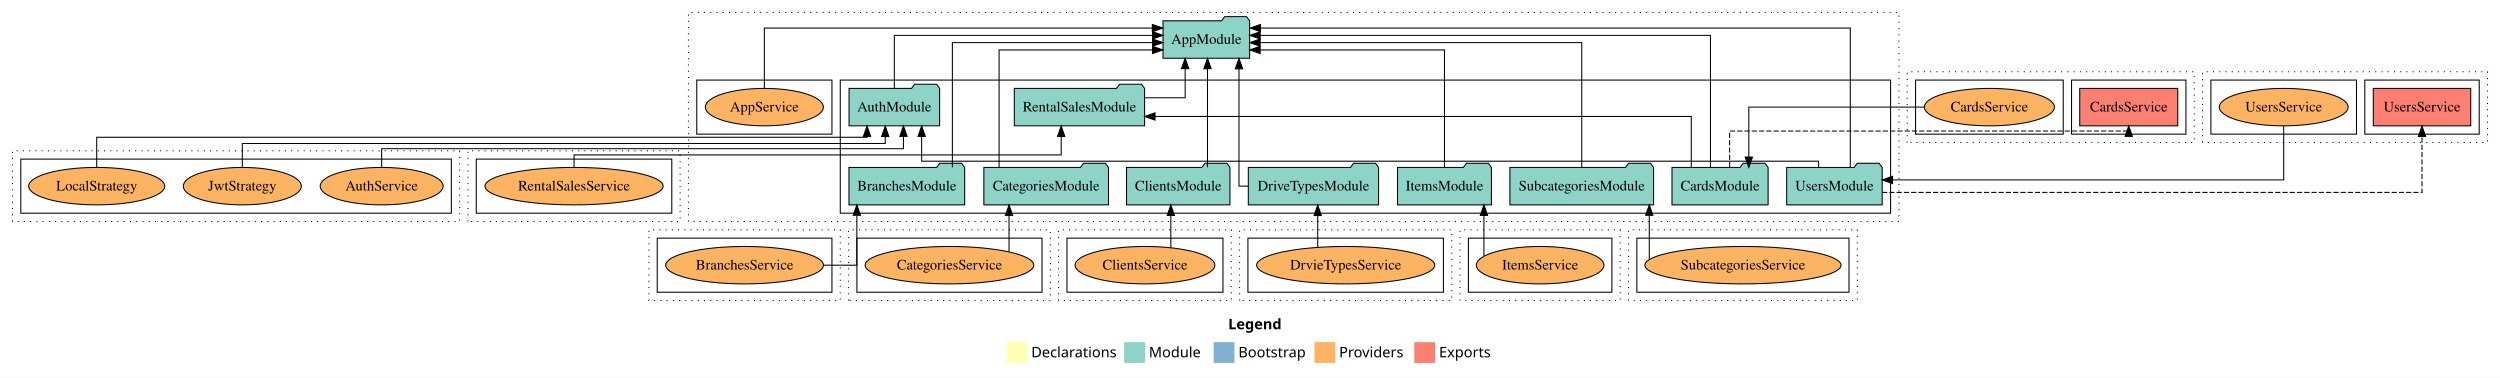
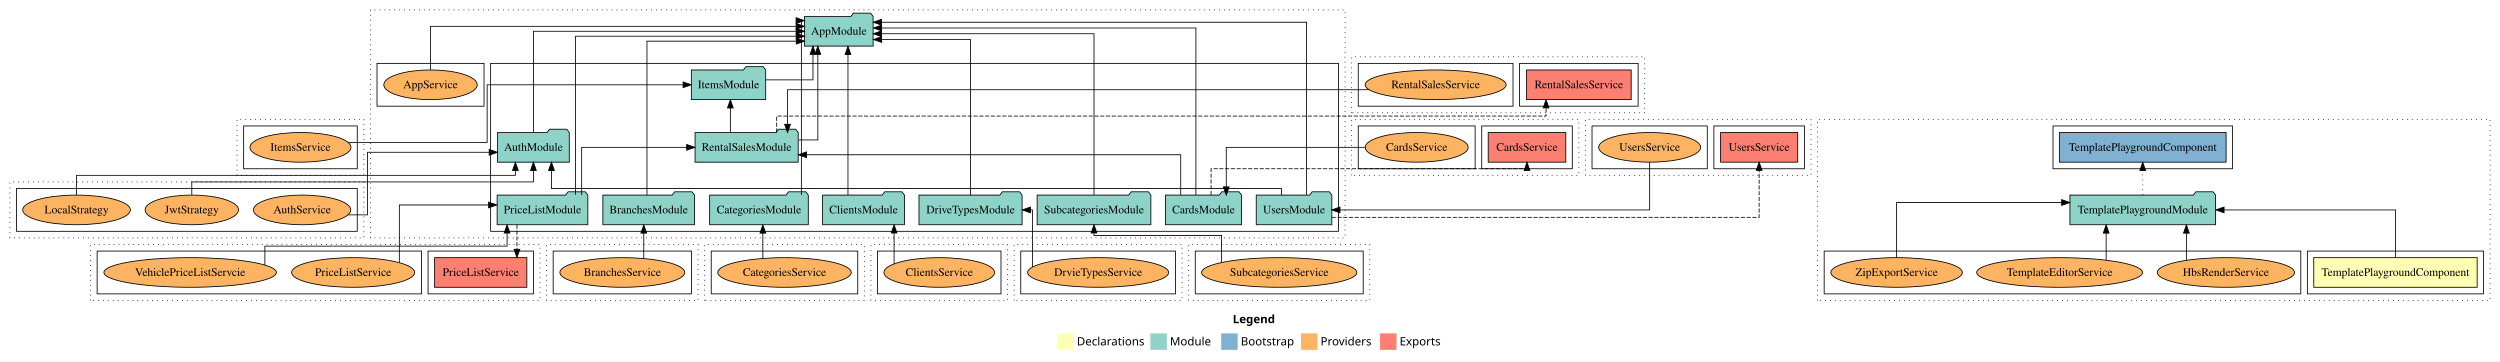
- <svg xmlns="http://www.w3.org/2000/svg" width="2404pt" height="363pt" viewBox="0.00 0.00 2404.00 363.00">
-   <g id="graph0" class="graph" transform="scale(1 1) rotate(0) translate(4 359)">
-     <polygon fill="white" stroke="transparent" points="-4,4 -4,-359 2400,-359 2400,4 -4,4" />
-     <text text-anchor="start" x="1177.01" y="-42.4" font-family="Times-12" font-weight="bold" font-size="14.00">Legend</text>
-     <polygon fill="#ffffb3" stroke="transparent" points="964,-10 964,-30 984,-30 984,-10 964,-10" />
-     <text text-anchor="start" x="987.63" y="-15.4" font-family="Times-12" font-size="14.00">  Declarations</text>
-     <polygon fill="#8dd3c7" stroke="transparent" points="1077,-10 1077,-30 1097,-30 1097,-10 1077,-10" />
-     <text text-anchor="start" x="1100.73" y="-15.4" font-family="Times-12" font-size="14.00">  Module</text>
-     <polygon fill="#80b1d3" stroke="transparent" points="1163,-10 1163,-30 1183,-30 1183,-10 1163,-10" />
-     <text text-anchor="start" x="1186.78" y="-15.4" font-family="Times-12" font-size="14.00">  Bootstrap</text>
-     <polygon fill="#fdb462" stroke="transparent" points="1260,-10 1260,-30 1280,-30 1280,-10 1260,-10" />
-     <text text-anchor="start" x="1283.67" y="-15.4" font-family="Times-12" font-size="14.00">  Providers</text>
-     <polygon fill="#fb8072" stroke="transparent" points="1356,-10 1356,-30 1376,-30 1376,-10 1356,-10" />
-     <text text-anchor="start" x="1379.73" y="-15.4" font-family="Times-12" font-size="14.00">  Exports</text>
+ <svg xmlns="http://www.w3.org/2000/svg" width="3037pt" height="439pt" viewBox="0.00 0.00 3037.00 439.00">
+   <g id="graph0" class="graph" transform="scale(1 1) rotate(0) translate(4 435)">
+     <polygon fill="white" stroke="transparent" points="-4,4 -4,-435 3033,-435 3033,4 -4,4" />
+     <text text-anchor="start" x="1493.51" y="-42.4" font-family="Times-12" font-weight="bold" font-size="14.00">Legend</text>
+     <polygon fill="#ffffb3" stroke="transparent" points="1280.5,-10 1280.5,-30 1300.5,-30 1300.5,-10 1280.5,-10" />
+     <text text-anchor="start" x="1304.13" y="-15.4" font-family="Times-12" font-size="14.00">  Declarations</text>
+     <polygon fill="#8dd3c7" stroke="transparent" points="1393.5,-10 1393.5,-30 1413.5,-30 1413.5,-10 1393.5,-10" />
+     <text text-anchor="start" x="1417.23" y="-15.4" font-family="Times-12" font-size="14.00">  Module</text>
+     <polygon fill="#80b1d3" stroke="transparent" points="1479.5,-10 1479.5,-30 1499.5,-30 1499.5,-10 1479.5,-10" />
+     <text text-anchor="start" x="1503.28" y="-15.4" font-family="Times-12" font-size="14.00">  Bootstrap</text>
+     <polygon fill="#fdb462" stroke="transparent" points="1576.5,-10 1576.5,-30 1596.5,-30 1596.5,-10 1576.5,-10" />
+     <text text-anchor="start" x="1600.17" y="-15.4" font-family="Times-12" font-size="14.00">  Providers</text>
+     <polygon fill="#fb8072" stroke="transparent" points="1672.5,-10 1672.5,-30 1692.5,-30 1692.5,-10 1672.5,-10" />
+     <text text-anchor="start" x="1696.23" y="-15.4" font-family="Times-12" font-size="14.00">  Exports</text>
    <g id="clust1" class="cluster">
-       <polygon fill="none" stroke="black" stroke-dasharray="1,5" points="658,-146 658,-347 1822,-347 1822,-146 658,-146" />
+       <polygon fill="none" stroke="black" stroke-dasharray="1,5" points="446,-146 446,-423 1630,-423 1630,-146 446,-146" />
    </g>
    <g id="clust3" class="cluster">
-       <polygon fill="none" stroke="black" points="804,-154 804,-282 1814,-282 1814,-154 804,-154" />
+       <polygon fill="none" stroke="black" points="592,-154 592,-358 1622,-358 1622,-154 592,-154" />
    </g>
    <g id="clust6" class="cluster">
-       <polygon fill="none" stroke="black" points="666,-230 666,-282 796,-282 796,-230 666,-230" />
+       <polygon fill="none" stroke="black" points="454,-306 454,-358 584,-358 584,-306 454,-306" />
    </g>
    <g id="clust7" class="cluster">
      <polygon fill="none" stroke="black" stroke-dasharray="1,5" points="8,-146 8,-214 438,-214 438,-146 8,-146" />
    </g>
    <g id="clust12" class="cluster">
      <polygon fill="none" stroke="black" points="16,-154 16,-206 430,-206 430,-154 16,-154" />
    </g>
    <g id="clust13" class="cluster">
-       <polygon fill="none" stroke="black" stroke-dasharray="1,5" points="620,-70 620,-138 804,-138 804,-70 620,-70" />
+       <polygon fill="none" stroke="black" stroke-dasharray="1,5" points="660,-70 660,-138 844,-138 844,-70 660,-70" />
    </g>
    <g id="clust18" class="cluster">
-       <polygon fill="none" stroke="black" points="628,-78 628,-130 796,-130 796,-78 628,-78" />
+       <polygon fill="none" stroke="black" points="668,-78 668,-130 836,-130 836,-78 668,-78" />
    </g>
    <g id="clust19" class="cluster">
-       <polygon fill="none" stroke="black" stroke-dasharray="1,5" points="1830,-222 1830,-290 2106,-290 2106,-222 1830,-222" />
+       <polygon fill="none" stroke="black" stroke-dasharray="1,5" points="1638,-222 1638,-290 1914,-290 1914,-222 1638,-222" />
    </g>
    <g id="clust22" class="cluster">
-       <polygon fill="none" stroke="black" points="1988,-230 1988,-282 2098,-282 2098,-230 1988,-230" />
+       <polygon fill="none" stroke="black" points="1796,-230 1796,-282 1906,-282 1906,-230 1796,-230" />
    </g>
    <g id="clust24" class="cluster">
-       <polygon fill="none" stroke="black" points="1838,-230 1838,-282 1980,-282 1980,-230 1838,-230" />
+       <polygon fill="none" stroke="black" points="1646,-230 1646,-282 1788,-282 1788,-230 1646,-230" />
    </g>
    <g id="clust25" class="cluster">
-       <polygon fill="none" stroke="black" stroke-dasharray="1,5" points="812,-70 812,-138 1006,-138 1006,-70 812,-70" />
+       <polygon fill="none" stroke="black" stroke-dasharray="1,5" points="852,-70 852,-138 1046,-138 1046,-70 852,-70" />
    </g>
    <g id="clust30" class="cluster">
-       <polygon fill="none" stroke="black" points="820,-78 820,-130 998,-130 998,-78 820,-78" />
+       <polygon fill="none" stroke="black" points="860,-78 860,-130 1038,-130 1038,-78 860,-78" />
    </g>
    <g id="clust31" class="cluster">
-       <polygon fill="none" stroke="black" stroke-dasharray="1,5" points="1014,-70 1014,-138 1180,-138 1180,-70 1014,-70" />
+       <polygon fill="none" stroke="black" stroke-dasharray="1,5" points="1054,-70 1054,-138 1220,-138 1220,-70 1054,-70" />
    </g>
    <g id="clust36" class="cluster">
-       <polygon fill="none" stroke="black" points="1022,-78 1022,-130 1172,-130 1172,-78 1022,-78" />
+       <polygon fill="none" stroke="black" points="1062,-78 1062,-130 1212,-130 1212,-78 1062,-78" />
    </g>
    <g id="clust37" class="cluster">
-       <polygon fill="none" stroke="black" stroke-dasharray="1,5" points="1188,-70 1188,-138 1392,-138 1392,-70 1188,-70" />
+       <polygon fill="none" stroke="black" stroke-dasharray="1,5" points="1228,-70 1228,-138 1432,-138 1432,-70 1228,-70" />
    </g>
    <g id="clust42" class="cluster">
-       <polygon fill="none" stroke="black" points="1196,-78 1196,-130 1384,-130 1384,-78 1196,-78" />
+       <polygon fill="none" stroke="black" points="1236,-78 1236,-130 1424,-130 1424,-78 1236,-78" />
    </g>
    <g id="clust43" class="cluster">
-       <polygon fill="none" stroke="black" stroke-dasharray="1,5" points="1400,-70 1400,-138 1554,-138 1554,-70 1400,-70" />
+       <polygon fill="none" stroke="black" stroke-dasharray="1,5" points="284,-222 284,-290 438,-290 438,-222 284,-222" />
    </g>
    <g id="clust48" class="cluster">
-       <polygon fill="none" stroke="black" points="1408,-78 1408,-130 1546,-130 1546,-78 1408,-78" />
+       <polygon fill="none" stroke="black" points="292,-230 292,-282 430,-282 430,-230 292,-230" />
    </g>
    <g id="clust49" class="cluster">
-       <polygon fill="none" stroke="black" stroke-dasharray="1,5" points="446,-146 446,-214 650,-214 650,-146 446,-146" />
+       <polygon fill="none" stroke="black" stroke-dasharray="1,5" points="106,-70 106,-138 652,-138 652,-70 106,-70" />
+     </g>
+     <g id="clust52" class="cluster">
+       <polygon fill="none" stroke="black" points="516,-78 516,-130 644,-130 644,-78 516,-78" />
    </g>
    <g id="clust54" class="cluster">
-       <polygon fill="none" stroke="black" points="454,-154 454,-206 642,-206 642,-154 454,-154" />
+       <polygon fill="none" stroke="black" points="114,-78 114,-130 508,-130 508,-78 114,-78" />
    </g>
    <g id="clust55" class="cluster">
-       <polygon fill="none" stroke="black" stroke-dasharray="1,5" points="1562,-70 1562,-138 1782,-138 1782,-70 1562,-70" />
+       <polygon fill="none" stroke="black" stroke-dasharray="1,5" points="1638,-298 1638,-366 1994,-366 1994,-298 1638,-298" />
+     </g>
+     <g id="clust58" class="cluster">
+       <polygon fill="none" stroke="black" points="1842,-306 1842,-358 1986,-358 1986,-306 1842,-306" />
    </g>
    <g id="clust60" class="cluster">
-       <polygon fill="none" stroke="black" points="1570,-78 1570,-130 1774,-130 1774,-78 1570,-78" />
+       <polygon fill="none" stroke="black" points="1646,-306 1646,-358 1834,-358 1834,-306 1646,-306" />
    </g>
    <g id="clust61" class="cluster">
-       <polygon fill="none" stroke="black" stroke-dasharray="1,5" points="2114,-222 2114,-290 2388,-290 2388,-222 2114,-222" />
-     </g>
-     <g id="clust64" class="cluster">
-       <polygon fill="none" stroke="black" points="2270,-230 2270,-282 2380,-282 2380,-230 2270,-230" />
+       <polygon fill="none" stroke="black" stroke-dasharray="1,5" points="1440,-70 1440,-138 1660,-138 1660,-70 1440,-70" />
    </g>
    <g id="clust66" class="cluster">
-       <polygon fill="none" stroke="black" points="2122,-230 2122,-282 2262,-282 2262,-230 2122,-230" />
+       <polygon fill="none" stroke="black" points="1448,-78 1448,-130 1652,-130 1652,-78 1448,-78" />
+     </g>
+     <g id="clust67" class="cluster">
+       <polygon fill="none" stroke="black" stroke-dasharray="1,5" points="2204,-70 2204,-290 3021,-290 3021,-70 2204,-70" />
+     </g>
+     <g id="clust68" class="cluster">
+       <polygon fill="none" stroke="black" points="2799,-78 2799,-130 3013,-130 3013,-78 2799,-78" />
+     </g>
+     <g id="clust72" class="cluster">
+       <polygon fill="none" stroke="black" points="2490,-230 2490,-282 2708,-282 2708,-230 2490,-230" />
+     </g>
+     <g id="clust73" class="cluster">
+       <polygon fill="none" stroke="black" points="2212,-78 2212,-130 2791,-130 2791,-78 2212,-78" />
+     </g>
+     <g id="clust74" class="cluster">
+       <polygon fill="none" stroke="black" stroke-dasharray="1,5" points="1922,-222 1922,-290 2196,-290 2196,-222 1922,-222" />
+     </g>
+     <g id="clust77" class="cluster">
+       <polygon fill="none" stroke="black" points="2078,-230 2078,-282 2188,-282 2188,-230 2078,-230" />
+     </g>
+     <g id="clust79" class="cluster">
+       <polygon fill="none" stroke="black" points="1930,-230 1930,-282 2070,-282 2070,-230 1930,-230" />
    </g>
    <g id="node1" class="node">
-       <polygon fill="#8dd3c7" stroke="black" points="899.55,-274 896.55,-278 875.55,-278 872.55,-274 812.45,-274 812.45,-238 899.55,-238 899.55,-274" />
-       <text text-anchor="middle" x="856" y="-251.8" font-family="Times,serif" font-size="14.00">AuthModule</text>
+       <polygon fill="#8dd3c7" stroke="black" points="687.55,-274 684.55,-278 663.55,-278 660.55,-274 600.45,-274 600.45,-238 687.55,-238 687.55,-274" />
+       <text text-anchor="middle" x="644" y="-251.8" font-family="Times,serif" font-size="14.00">AuthModule</text>
+     </g>
+     <g id="node12" class="node">
+       <polygon fill="#8dd3c7" stroke="black" points="1056.66,-415 1053.66,-419 1032.66,-419 1029.66,-415 973.34,-415 973.34,-379 1056.66,-379 1056.66,-415" />
+       <text text-anchor="middle" x="1015" y="-392.8" font-family="Times,serif" font-size="14.00">AppModule</text>
+     </g>
+     <g id="edge1" class="edge">
+       <path fill="none" stroke="black" d="M644,-274.14C644,-312.23 644,-397 644,-397 644,-397 963.16,-397 963.16,-397" />
+       <polygon fill="black" stroke="black" points="963.16,-400.5 973.16,-397 963.16,-393.5 963.16,-400.5" />
+     </g>
+     <g id="node2" class="node">
+       <polygon fill="#8dd3c7" stroke="black" points="839.64,-198 836.64,-202 815.64,-202 812.64,-198 728.36,-198 728.36,-162 839.64,-162 839.64,-198" />
+       <text text-anchor="middle" x="784" y="-175.8" font-family="Times,serif" font-size="14.00">BranchesModule</text>
+     </g>
+     <g id="edge2" class="edge">
+       <path fill="none" stroke="black" d="M781.93,-198.19C781.93,-248.36 781.93,-385 781.93,-385 781.93,-385 963.33,-385 963.33,-385" />
+       <polygon fill="black" stroke="black" points="963.33,-388.5 973.33,-385 963.33,-381.5 963.33,-388.5" />
+     </g>
+     <g id="node3" class="node">
+       <polygon fill="#8dd3c7" stroke="black" points="1504.21,-198 1501.21,-202 1480.21,-202 1477.21,-198 1411.79,-198 1411.79,-162 1504.21,-162 1504.21,-198" />
+       <text text-anchor="middle" x="1458" y="-175.8" font-family="Times,serif" font-size="14.00">CardsModule</text>
+     </g>
+     <g id="node9" class="node">
+       <polygon fill="#8dd3c7" stroke="black" points="965.64,-274 962.64,-278 941.64,-278 938.64,-274 840.36,-274 840.36,-238 965.64,-238 965.64,-274" />
+       <text text-anchor="middle" x="903" y="-251.8" font-family="Times,serif" font-size="14.00">RentalSalesModule</text>
+     </g>
+     <g id="edge28" class="edge">
+       <path fill="none" stroke="black" d="M1430.34,-198.31C1430.34,-218.15 1430.34,-247 1430.34,-247 1430.34,-247 975.82,-247 975.82,-247" />
+       <polygon fill="black" stroke="black" points="975.82,-243.5 965.82,-247 975.82,-250.5 975.82,-243.5" />
+     </g>
+     <g id="edge3" class="edge">
+       <path fill="none" stroke="black" d="M1448.78,-198.09C1448.78,-250.87 1448.78,-401 1448.78,-401 1448.78,-401 1066.99,-401 1066.99,-401" />
+       <polygon fill="black" stroke="black" points="1066.99,-397.5 1056.99,-401 1066.99,-404.5 1066.99,-397.5" />
+     </g>
+     <g id="node18" class="node">
+       <polygon fill="#fb8072" stroke="black" points="1898.13,-274 1803.87,-274 1803.87,-238 1898.13,-238 1898.13,-274" />
+       <text text-anchor="middle" x="1851" y="-251.8" font-family="Times,serif" font-size="14.00">CardsService </text>
+     </g>
+     <g id="edge18" class="edge">
+       <path fill="none" stroke="black" stroke-dasharray="5,2" d="M1467.22,-198.05C1467.22,-212.37 1467.22,-230 1467.22,-230 1467.22,-230 1851,-230 1851,-230 1851,-230 1851,-230.79 1851,-230.79" />
+       <polygon fill="black" stroke="black" points="1847.5,-227.94 1851,-237.94 1854.5,-227.94 1847.5,-227.94" />
+     </g>
+     <g id="node4" class="node">
+       <polygon fill="#8dd3c7" stroke="black" points="977.92,-198 974.92,-202 953.92,-202 950.92,-198 858.08,-198 858.08,-162 977.92,-162 977.92,-198" />
+       <text text-anchor="middle" x="918" y="-175.8" font-family="Times,serif" font-size="14.00">CategoriesModule</text>
+     </g>
+     <g id="edge4" class="edge">
+       <path fill="none" stroke="black" d="M969.5,-198.05C969.5,-252.27 969.5,-410 969.5,-410 969.5,-410 969.85,-410 969.85,-410" />
+       <polygon fill="black" stroke="black" points="963.07,-413.5 973.07,-410 963.07,-406.5 963.07,-413.5" />
+     </g>
+     <g id="node5" class="node">
+       <polygon fill="#8dd3c7" stroke="black" points="1094.72,-198 1091.72,-202 1070.72,-202 1067.72,-198 995.28,-198 995.28,-162 1094.72,-162 1094.72,-198" />
+       <text text-anchor="middle" x="1045" y="-175.8" font-family="Times,serif" font-size="14.00">ClientsModule</text>
+     </g>
+     <g id="edge5" class="edge">
+       <path fill="none" stroke="black" d="M1026.11,-198.13C1026.11,-198.13 1026.11,-368.77 1026.11,-368.77" />
+       <polygon fill="black" stroke="black" points="1022.61,-368.77 1026.11,-378.77 1029.61,-368.77 1022.61,-368.77" />
+     </g>
+     <g id="node6" class="node">
+       <polygon fill="#8dd3c7" stroke="black" points="1237.63,-198 1234.63,-202 1213.63,-202 1210.63,-198 1112.37,-198 1112.37,-162 1237.63,-162 1237.63,-198" />
+       <text text-anchor="middle" x="1175" y="-175.8" font-family="Times,serif" font-size="14.00">DriveTypesModule</text>
+     </g>
+     <g id="edge6" class="edge">
+       <path fill="none" stroke="black" d="M1175,-198.01C1175,-248.37 1175,-387 1175,-387 1175,-387 1067.04,-387 1067.04,-387" />
+       <polygon fill="black" stroke="black" points="1067.04,-383.5 1057.04,-387 1067.04,-390.5 1067.04,-383.5" />
+     </g>
+     <g id="node7" class="node">
+       <polygon fill="#8dd3c7" stroke="black" points="926.15,-350 923.15,-354 902.15,-354 899.15,-350 835.85,-350 835.85,-314 926.15,-314 926.15,-350" />
+       <text text-anchor="middle" x="881" y="-327.8" font-family="Times,serif" font-size="14.00">ItemsModule</text>
+     </g>
+     <g id="edge7" class="edge">
+       <path fill="none" stroke="black" d="M926.3,-338C953.79,-338 983.6,-338 983.6,-338 983.6,-338 983.6,-368.98 983.6,-368.98" />
+       <polygon fill="black" stroke="black" points="980.1,-368.98 983.6,-378.98 987.1,-368.98 980.1,-368.98" />
+     </g>
+     <g id="node8" class="node">
+       <polygon fill="#8dd3c7" stroke="black" points="710.09,-198 707.09,-202 686.09,-202 683.09,-198 599.91,-198 599.91,-162 710.09,-162 710.09,-198" />
+       <text text-anchor="middle" x="655" y="-175.8" font-family="Times,serif" font-size="14.00">PriceListModule</text>
+     </g>
+     <g id="edge29" class="edge">
+       <path fill="none" stroke="black" d="M702.62,-198.01C702.62,-220.49 702.62,-256 702.62,-256 702.62,-256 830.15,-256 830.15,-256" />
+       <polygon fill="black" stroke="black" points="830.15,-259.5 840.15,-256 830.15,-252.5 830.15,-259.5" />
+     </g>
+     <g id="edge8" class="edge">
+       <path fill="none" stroke="black" d="M695.2,-198.36C695.2,-249.69 695.2,-391 695.2,-391 695.2,-391 963.19,-391 963.19,-391" />
+       <polygon fill="black" stroke="black" points="963.19,-394.5 973.19,-391 963.19,-387.5 963.19,-394.5" />
+     </g>
+     <g id="node24" class="node">
+       <polygon fill="#fb8072" stroke="black" points="636.02,-122 523.98,-122 523.98,-86 636.02,-86 636.02,-122" />
+       <text text-anchor="middle" x="580" y="-99.8" font-family="Times,serif" font-size="14.00">PriceListService </text>
+     </g>
+     <g id="edge25" class="edge">
+       <path fill="none" stroke="black" stroke-dasharray="5,2" d="M623.99,-161.99C623.99,-161.99 623.99,-132.15 623.99,-132.15" />
+       <polygon fill="black" stroke="black" points="627.49,-132.15 623.99,-122.15 620.49,-132.15 627.49,-132.15" />
+     </g>
+     <g id="edge23" class="edge">
+       <path fill="none" stroke="black" d="M883.25,-274.01C883.25,-274.01 883.25,-303.85 883.25,-303.85" />
+       <polygon fill="black" stroke="black" points="879.75,-303.85 883.25,-313.85 886.75,-303.85 879.75,-303.85" />
+     </g>
+     <g id="edge9" class="edge">
+       <path fill="none" stroke="black" d="M965.86,-265C979.28,-265 989.5,-265 989.5,-265 989.5,-265 989.5,-368.92 989.5,-368.92" />
+       <polygon fill="black" stroke="black" points="986,-368.92 989.5,-378.92 993,-368.92 986,-368.92" />
+     </g>
+     <g id="node27" class="node">
+       <polygon fill="#fb8072" stroke="black" points="1977.57,-350 1850.43,-350 1850.43,-314 1977.57,-314 1977.57,-350" />
+       <text text-anchor="middle" x="1914" y="-327.8" font-family="Times,serif" font-size="14.00">RentalSalesService </text>
+     </g>
+     <g id="edge30" class="edge">
+       <path fill="none" stroke="black" stroke-dasharray="5,2" d="M939.49,-274.11C939.49,-283.9 939.49,-294 939.49,-294 939.49,-294 1874.14,-294 1874.14,-294 1874.14,-294 1874.14,-303.89 1874.14,-303.89" />
+       <polygon fill="black" stroke="black" points="1870.64,-303.89 1874.14,-313.89 1877.64,-303.89 1870.64,-303.89" />
+     </g>
+     <g id="node10" class="node">
+       <polygon fill="#8dd3c7" stroke="black" points="1394.08,-198 1391.08,-202 1370.08,-202 1367.08,-198 1255.92,-198 1255.92,-162 1394.08,-162 1394.08,-198" />
+       <text text-anchor="middle" x="1325" y="-175.8" font-family="Times,serif" font-size="14.00">SubcategoriesModule</text>
+     </g>
+     <g id="edge10" class="edge">
+       <path fill="none" stroke="black" d="M1325,-198.25C1325,-250 1325,-394 1325,-394 1325,-394 1066.81,-394 1066.81,-394" />
+       <polygon fill="black" stroke="black" points="1066.81,-390.5 1056.81,-394 1066.81,-397.5 1066.81,-390.5" />
    </g>
    <g id="node11" class="node">
-       <polygon fill="#8dd3c7" stroke="black" points="1197.66,-339 1194.66,-343 1173.66,-343 1170.66,-339 1114.34,-339 1114.34,-303 1197.66,-303 1197.66,-339" />
-       <text text-anchor="middle" x="1156" y="-316.8" font-family="Times,serif" font-size="14.00">AppModule</text>
-     </g>
-     <g id="edge1" class="edge">
-       <path fill="none" stroke="black" d="M856,-274.13C856,-294.57 856,-325 856,-325 856,-325 1104.29,-325 1104.29,-325" />
-       <polygon fill="black" stroke="black" points="1104.29,-328.5 1114.29,-325 1104.29,-321.5 1104.29,-328.5" />
-     </g>
-     <g id="node2" class="node">
-       <polygon fill="#8dd3c7" stroke="black" points="923.64,-198 920.64,-202 899.64,-202 896.64,-198 812.36,-198 812.36,-162 923.64,-162 923.64,-198" />
-       <text text-anchor="middle" x="868" y="-175.8" font-family="Times,serif" font-size="14.00">BranchesModule</text>
-     </g>
-     <g id="edge2" class="edge">
-       <path fill="none" stroke="black" d="M911.8,-198.04C911.8,-235.45 911.8,-318 911.8,-318 911.8,-318 1104.3,-318 1104.3,-318" />
-       <polygon fill="black" stroke="black" points="1104.3,-321.5 1114.3,-318 1104.3,-314.5 1104.3,-321.5" />
-     </g>
-     <g id="node3" class="node">
-       <polygon fill="#8dd3c7" stroke="black" points="1696.21,-198 1693.21,-202 1672.21,-202 1669.21,-198 1603.79,-198 1603.79,-162 1696.21,-162 1696.21,-198" />
-       <text text-anchor="middle" x="1650" y="-175.8" font-family="Times,serif" font-size="14.00">CardsModule</text>
-     </g>
-     <g id="node8" class="node">
-       <polygon fill="#8dd3c7" stroke="black" points="1096.64,-274 1093.64,-278 1072.64,-278 1069.64,-274 971.36,-274 971.36,-238 1096.64,-238 1096.64,-274" />
-       <text text-anchor="middle" x="1034" y="-251.8" font-family="Times,serif" font-size="14.00">RentalSalesModule</text>
-     </g>
-     <g id="edge23" class="edge">
-       <path fill="none" stroke="black" d="M1622.34,-198.31C1622.34,-218.15 1622.34,-247 1622.34,-247 1622.34,-247 1106.68,-247 1106.68,-247" />
-       <polygon fill="black" stroke="black" points="1106.68,-243.5 1096.68,-247 1106.68,-250.5 1106.68,-243.5" />
-     </g>
-     <g id="edge3" class="edge">
-       <path fill="none" stroke="black" d="M1640.78,-198.07C1640.78,-236.94 1640.78,-325 1640.78,-325 1640.78,-325 1207.75,-325 1207.75,-325" />
-       <polygon fill="black" stroke="black" points="1207.75,-321.5 1197.75,-325 1207.75,-328.5 1207.75,-321.5" />
-     </g>
-     <g id="node17" class="node">
-       <polygon fill="#fb8072" stroke="black" points="2090.13,-274 1995.87,-274 1995.87,-238 2090.13,-238 2090.13,-274" />
-       <text text-anchor="middle" x="2043" y="-251.8" font-family="Times,serif" font-size="14.00">CardsService </text>
-     </g>
-     <g id="edge17" class="edge">
-       <path fill="none" stroke="black" stroke-dasharray="5,2" d="M1659.22,-198.24C1659.22,-213.57 1659.22,-233 1659.22,-233 1659.22,-233 2043,-233 2043,-233 2043,-233 2043,-233.49 2043,-233.49" />
-       <polygon fill="black" stroke="black" points="2039.5,-227.88 2043,-237.88 2046.5,-227.88 2039.5,-227.88" />
-     </g>
-     <g id="node4" class="node">
-       <polygon fill="#8dd3c7" stroke="black" points="1061.92,-198 1058.92,-202 1037.92,-202 1034.92,-198 942.08,-198 942.08,-162 1061.92,-162 1061.92,-198" />
-       <text text-anchor="middle" x="1002" y="-175.8" font-family="Times,serif" font-size="14.00">CategoriesModule</text>
-     </g>
-     <g id="edge4" class="edge">
-       <path fill="none" stroke="black" d="M956.73,-198.21C956.73,-234.21 956.73,-311 956.73,-311 956.73,-311 1104.23,-311 1104.23,-311" />
-       <polygon fill="black" stroke="black" points="1104.23,-314.5 1114.23,-311 1104.23,-307.5 1104.23,-314.5" />
-     </g>
-     <g id="node5" class="node">
-       <polygon fill="#8dd3c7" stroke="black" points="1178.72,-198 1175.72,-202 1154.72,-202 1151.72,-198 1079.28,-198 1079.28,-162 1178.72,-162 1178.72,-198" />
-       <text text-anchor="middle" x="1129" y="-175.8" font-family="Times,serif" font-size="14.00">ClientsModule</text>
-     </g>
-     <g id="edge5" class="edge">
-       <path fill="none" stroke="black" d="M1157.13,-198.14C1157.13,-198.14 1157.13,-292.93 1157.13,-292.93" />
-       <polygon fill="black" stroke="black" points="1153.63,-292.92 1157.13,-302.93 1160.63,-292.93 1153.63,-292.92" />
-     </g>
-     <g id="node6" class="node">
-       <polygon fill="#8dd3c7" stroke="black" points="1321.63,-198 1318.63,-202 1297.63,-202 1294.63,-198 1196.37,-198 1196.37,-162 1321.63,-162 1321.63,-198" />
-       <text text-anchor="middle" x="1259" y="-175.8" font-family="Times,serif" font-size="14.00">DriveTypesModule</text>
-     </g>
-     <g id="edge6" class="edge">
-       <path fill="none" stroke="black" d="M1196.18,-180C1190.82,-180 1187.4,-180 1187.4,-180 1187.4,-180 1187.4,-292.86 1187.4,-292.86" />
-       <polygon fill="black" stroke="black" points="1183.9,-292.86 1187.4,-302.86 1190.9,-292.86 1183.9,-292.86" />
-     </g>
-     <g id="node7" class="node">
-       <polygon fill="#8dd3c7" stroke="black" points="1430.15,-198 1427.15,-202 1406.15,-202 1403.15,-198 1339.85,-198 1339.85,-162 1430.15,-162 1430.15,-198" />
-       <text text-anchor="middle" x="1385" y="-175.8" font-family="Times,serif" font-size="14.00">ItemsModule</text>
-     </g>
-     <g id="edge7" class="edge">
-       <path fill="none" stroke="black" d="M1385,-198.21C1385,-234.21 1385,-311 1385,-311 1385,-311 1207.74,-311 1207.74,-311" />
-       <polygon fill="black" stroke="black" points="1207.74,-307.5 1197.74,-311 1207.74,-314.5 1207.74,-307.5" />
-     </g>
-     <g id="edge8" class="edge">
-       <path fill="none" stroke="black" d="M1096.93,-265C1117.73,-265 1135.65,-265 1135.65,-265 1135.65,-265 1135.65,-292.97 1135.65,-292.97" />
-       <polygon fill="black" stroke="black" points="1132.15,-292.97 1135.65,-302.97 1139.15,-292.97 1132.15,-292.97" />
-     </g>
-     <g id="node9" class="node">
-       <polygon fill="#8dd3c7" stroke="black" points="1586.08,-198 1583.08,-202 1562.08,-202 1559.08,-198 1447.92,-198 1447.92,-162 1586.08,-162 1586.08,-198" />
-       <text text-anchor="middle" x="1517" y="-175.8" font-family="Times,serif" font-size="14.00">SubcategoriesModule</text>
-     </g>
-     <g id="edge9" class="edge">
-       <path fill="none" stroke="black" d="M1517,-198.04C1517,-235.45 1517,-318 1517,-318 1517,-318 1207.76,-318 1207.76,-318" />
-       <polygon fill="black" stroke="black" points="1207.76,-314.5 1197.76,-318 1207.76,-321.5 1207.76,-314.5" />
-     </g>
-     <g id="node10" class="node">
-       <polygon fill="#8dd3c7" stroke="black" points="1805.92,-198 1802.92,-202 1781.92,-202 1778.92,-198 1714.08,-198 1714.08,-162 1805.92,-162 1805.92,-198" />
-       <text text-anchor="middle" x="1760" y="-175.8" font-family="Times,serif" font-size="14.00">UsersModule</text>
+       <polygon fill="#8dd3c7" stroke="black" points="1613.92,-198 1610.92,-202 1589.92,-202 1586.92,-198 1522.08,-198 1522.08,-162 1613.92,-162 1613.92,-198" />
+       <text text-anchor="middle" x="1568" y="-175.8" font-family="Times,serif" font-size="14.00">UsersModule</text>
+     </g>
+     <g id="edge13" class="edge">
+       <path fill="none" stroke="black" d="M1552.76,-198.06C1552.76,-202.49 1552.76,-206 1552.76,-206 1552.76,-206 665.89,-206 665.89,-206 665.89,-206 665.89,-227.95 665.89,-227.95" />
+       <polygon fill="black" stroke="black" points="662.39,-227.95 665.89,-237.95 669.39,-227.95 662.39,-227.95" />
+     </g>
+     <g id="edge11" class="edge">
+       <path fill="none" stroke="black" d="M1583.24,-198.27C1583.24,-252.38 1583.24,-408 1583.24,-408 1583.24,-408 1066.78,-408 1066.78,-408" />
+       <polygon fill="black" stroke="black" points="1066.78,-404.5 1056.78,-408 1066.78,-411.5 1066.78,-404.5" />
+     </g>
+     <g id="node36" class="node">
+       <polygon fill="#fb8072" stroke="black" points="2179.85,-274 2086.15,-274 2086.15,-238 2179.85,-238 2179.85,-274" />
+       <text text-anchor="middle" x="2133" y="-251.8" font-family="Times,serif" font-size="14.00">UsersService </text>
+     </g>
+     <g id="edge38" class="edge">
+       <path fill="none" stroke="black" stroke-dasharray="5,2" d="M1613.76,-171C1748.26,-171 2133,-171 2133,-171 2133,-171 2133,-227.97 2133,-227.97" />
+       <polygon fill="black" stroke="black" points="2129.5,-227.97 2133,-237.97 2136.5,-227.97 2129.5,-227.97" />
+     </g>
+     <g id="node13" class="node">
+       <ellipse fill="#fdb462" stroke="black" cx="519" cy="-332" rx="56.74" ry="18" />
+       <text text-anchor="middle" x="519" y="-327.8" font-family="Times,serif" font-size="14.00">AppService</text>
    </g>
    <g id="edge12" class="edge">
-       <path fill="none" stroke="black" d="M1744.76,-198.19C1744.76,-201.54 1744.76,-204 1744.76,-204 1744.76,-204 882.26,-204 882.26,-204 882.26,-204 882.26,-227.81 882.26,-227.81" />
-       <polygon fill="black" stroke="black" points="878.76,-227.81 882.26,-237.81 885.76,-227.81 878.76,-227.81" />
-     </g>
-     <g id="edge10" class="edge">
-       <path fill="none" stroke="black" d="M1775.24,-198.03C1775.24,-238.3 1775.24,-332 1775.24,-332 1775.24,-332 1208.08,-332 1208.08,-332" />
-       <polygon fill="black" stroke="black" points="1208.08,-328.5 1198.08,-332 1208.08,-335.5 1208.08,-328.5" />
-     </g>
-     <g id="node25" class="node">
-       <polygon fill="#fb8072" stroke="black" points="2371.85,-274 2278.15,-274 2278.15,-238 2371.85,-238 2371.85,-274" />
-       <text text-anchor="middle" x="2325" y="-251.8" font-family="Times,serif" font-size="14.00">UsersService </text>
-     </g>
-     <g id="edge26" class="edge">
-       <path fill="none" stroke="black" stroke-dasharray="5,2" d="M1805.76,-174C1940.26,-174 2325,-174 2325,-174 2325,-174 2325,-227.8 2325,-227.8" />
-       <polygon fill="black" stroke="black" points="2321.5,-227.8 2325,-237.8 2328.5,-227.8 2321.5,-227.8" />
-     </g>
-     <g id="node12" class="node">
-       <ellipse fill="#fdb462" stroke="black" cx="731" cy="-256" rx="56.74" ry="18" />
-       <text text-anchor="middle" x="731" y="-251.8" font-family="Times,serif" font-size="14.00">AppService</text>
-     </g>
-     <g id="edge11" class="edge">
-       <path fill="none" stroke="black" d="M731,-274.01C731,-296.49 731,-332 731,-332 731,-332 1104.09,-332 1104.09,-332" />
-       <polygon fill="black" stroke="black" points="1104.09,-335.5 1114.09,-332 1104.09,-328.5 1104.09,-335.5" />
-     </g>
-     <g id="node13" class="node">
+       <path fill="none" stroke="black" d="M519,-350.28C519,-371.32 519,-403 519,-403 519,-403 963.14,-403 963.14,-403" />
+       <polygon fill="black" stroke="black" points="963.14,-406.5 973.14,-403 963.14,-399.5 963.14,-406.5" />
+     </g>
+     <g id="node14" class="node">
      <ellipse fill="#fdb462" stroke="black" cx="363" cy="-180" rx="59.11" ry="18" />
      <text text-anchor="middle" x="363" y="-175.8" font-family="Times,serif" font-size="14.00">AuthService</text>
    </g>
-     <g id="edge13" class="edge">
-       <path fill="none" stroke="black" d="M363,-198C363,-207 363,-216 363,-216 363,-216 864.75,-216 864.75,-216 864.75,-216 864.75,-227.87 864.75,-227.87" />
-       <polygon fill="black" stroke="black" points="861.25,-227.87 864.75,-237.87 868.25,-227.87 861.25,-227.87" />
-     </g>
-     <g id="node14" class="node">
+     <g id="edge14" class="edge">
+       <path fill="none" stroke="black" d="M419.02,-174C432.16,-174 442.41,-174 442.41,-174 442.41,-174 442.41,-250 442.41,-250 442.41,-250 590.26,-250 590.26,-250" />
+       <polygon fill="black" stroke="black" points="590.26,-253.5 600.26,-250 590.26,-246.5 590.26,-253.5" />
+     </g>
+     <g id="node15" class="node">
      <ellipse fill="#fdb462" stroke="black" cx="229" cy="-180" rx="56.76" ry="18" />
      <text text-anchor="middle" x="229" y="-175.8" font-family="Times,serif" font-size="14.00">JwtStrategy</text>
    </g>
-     <g id="edge14" class="edge">
-       <path fill="none" stroke="black" d="M229,-198.1C229,-209.09 229,-221 229,-221 229,-221 847.25,-221 847.25,-221 847.25,-221 847.25,-227.68 847.25,-227.68" />
-       <polygon fill="black" stroke="black" points="843.75,-227.68 847.25,-237.68 850.75,-227.68 843.75,-227.68" />
-     </g>
-     <g id="node15" class="node">
+     <g id="edge15" class="edge">
+       <path fill="none" stroke="black" d="M229,-198.19C229,-206.28 229,-214 229,-214 229,-214 644,-214 644,-214 644,-214 644,-227.94 644,-227.94" />
+       <polygon fill="black" stroke="black" points="640.5,-227.94 644,-237.94 647.5,-227.94 640.5,-227.94" />
+     </g>
+     <g id="node16" class="node">
      <ellipse fill="#fdb462" stroke="black" cx="89" cy="-180" rx="65.41" ry="18" />
      <text text-anchor="middle" x="89" y="-175.8" font-family="Times,serif" font-size="14.00">LocalStrategy</text>
    </g>
-     <g id="edge15" class="edge">
-       <path fill="none" stroke="black" d="M89,-198.04C89,-211.29 89,-227 89,-227 89,-227 829.74,-227 829.74,-227 829.74,-227 829.74,-228.08 829.74,-228.08" />
-       <polygon fill="black" stroke="black" points="826.24,-227.8 829.74,-237.8 833.24,-227.8 826.24,-227.8" />
-     </g>
-     <g id="node16" class="node">
-       <ellipse fill="#fdb462" stroke="black" cx="712" cy="-104" rx="75.84" ry="18" />
-       <text text-anchor="middle" x="712" y="-99.8" font-family="Times,serif" font-size="14.00">BranchesService</text>
-     </g>
    <g id="edge16" class="edge">
-       <path fill="none" stroke="black" d="M788.14,-104C806.01,-104 819.95,-104 819.95,-104 819.95,-104 819.95,-151.99 819.95,-151.99" />
-       <polygon fill="black" stroke="black" points="816.45,-151.99 819.95,-161.99 823.45,-151.99 816.45,-151.99" />
-     </g>
-     <g id="node18" class="node">
-       <ellipse fill="#fdb462" stroke="black" cx="1909" cy="-256" rx="62.54" ry="18" />
-       <text text-anchor="middle" x="1909" y="-251.8" font-family="Times,serif" font-size="14.00">CardsService</text>
-     </g>
-     <g id="edge18" class="edge">
-       <path fill="none" stroke="black" d="M1846.4,-256C1777.88,-256 1677.66,-256 1677.66,-256 1677.66,-256 1677.66,-208.01 1677.66,-208.01" />
-       <polygon fill="black" stroke="black" points="1681.16,-208.01 1677.66,-198.01 1674.16,-208.01 1681.16,-208.01" />
+       <path fill="none" stroke="black" d="M89,-198.06C89,-209.44 89,-222 89,-222 89,-222 622.11,-222 622.11,-222 622.11,-222 622.11,-227.81 622.11,-227.81" />
+       <polygon fill="black" stroke="black" points="618.61,-227.81 622.11,-237.81 625.61,-227.81 618.61,-227.81" />
+     </g>
+     <g id="node17" class="node">
+       <ellipse fill="#fdb462" stroke="black" cx="752" cy="-104" rx="75.84" ry="18" />
+       <text text-anchor="middle" x="752" y="-99.8" font-family="Times,serif" font-size="14.00">BranchesService</text>
+     </g>
+     <g id="edge17" class="edge">
+       <path fill="none" stroke="black" d="M778.05,-121.25C778.05,-121.25 778.05,-151.76 778.05,-151.76" />
+       <polygon fill="black" stroke="black" points="774.55,-151.76 778.05,-161.76 781.55,-151.76 774.55,-151.76" />
    </g>
    <g id="node19" class="node">
-       <ellipse fill="#fdb462" stroke="black" cx="909" cy="-104" rx="81.07" ry="18" />
-       <text text-anchor="middle" x="909" y="-99.8" font-family="Times,serif" font-size="14.00">CategoriesService</text>
+       <ellipse fill="#fdb462" stroke="black" cx="1717" cy="-256" rx="62.54" ry="18" />
+       <text text-anchor="middle" x="1717" y="-251.8" font-family="Times,serif" font-size="14.00">CardsService</text>
    </g>
    <g id="edge19" class="edge">
-       <path fill="none" stroke="black" d="M966.29,-116.89C966.29,-116.89 966.29,-151.91 966.29,-151.91" />
-       <polygon fill="black" stroke="black" points="962.79,-151.91 966.29,-161.91 969.79,-151.91 962.79,-151.91" />
+       <path fill="none" stroke="black" d="M1654.4,-256C1585.88,-256 1485.66,-256 1485.66,-256 1485.66,-256 1485.66,-208.01 1485.66,-208.01" />
+       <polygon fill="black" stroke="black" points="1489.16,-208.01 1485.66,-198.01 1482.16,-208.01 1489.16,-208.01" />
    </g>
    <g id="node20" class="node">
-       <ellipse fill="#fdb462" stroke="black" cx="1097" cy="-104" rx="67.21" ry="18" />
-       <text text-anchor="middle" x="1097" y="-99.8" font-family="Times,serif" font-size="14.00">ClientsService</text>
+       <ellipse fill="#fdb462" stroke="black" cx="949" cy="-104" rx="81.07" ry="18" />
+       <text text-anchor="middle" x="949" y="-99.8" font-family="Times,serif" font-size="14.00">CategoriesService</text>
    </g>
    <g id="edge20" class="edge">
-       <path fill="none" stroke="black" d="M1121.87,-120.87C1121.87,-120.87 1121.87,-151.85 1121.87,-151.85" />
-       <polygon fill="black" stroke="black" points="1118.37,-151.85 1121.87,-161.85 1125.37,-151.85 1118.37,-151.85" />
+       <path fill="none" stroke="black" d="M922.71,-121.25C922.71,-121.25 922.71,-151.76 922.71,-151.76" />
+       <polygon fill="black" stroke="black" points="919.21,-151.76 922.71,-161.76 926.21,-151.76 919.21,-151.76" />
    </g>
    <g id="node21" class="node">
-       <ellipse fill="#fdb462" stroke="black" cx="1290" cy="-104" rx="85.65" ry="18" />
-       <text text-anchor="middle" x="1290" y="-99.8" font-family="Times,serif" font-size="14.00">DrvieTypesService</text>
+       <ellipse fill="#fdb462" stroke="black" cx="1137" cy="-104" rx="67.21" ry="18" />
+       <text text-anchor="middle" x="1137" y="-99.8" font-family="Times,serif" font-size="14.00">ClientsService</text>
    </g>
    <g id="edge21" class="edge">
-       <path fill="none" stroke="black" d="M1263.12,-121.25C1263.12,-121.25 1263.12,-151.76 1263.12,-151.76" />
-       <polygon fill="black" stroke="black" points="1259.62,-151.76 1263.12,-161.76 1266.62,-151.76 1259.62,-151.76" />
+       <path fill="none" stroke="black" d="M1082.13,-114.57C1082.13,-114.57 1082.13,-151.93 1082.13,-151.93" />
+       <polygon fill="black" stroke="black" points="1078.63,-151.93 1082.13,-161.93 1085.63,-151.93 1078.63,-151.93" />
    </g>
    <g id="node22" class="node">
-       <ellipse fill="#fdb462" stroke="black" cx="1477" cy="-104" rx="61.39" ry="18" />
-       <text text-anchor="middle" x="1477" y="-99.8" font-family="Times,serif" font-size="14.00">ItemsService</text>
+       <ellipse fill="#fdb462" stroke="black" cx="1330" cy="-104" rx="85.65" ry="18" />
+       <text text-anchor="middle" x="1330" y="-99.8" font-family="Times,serif" font-size="14.00">DrvieTypesService</text>
    </g>
    <g id="edge22" class="edge">
-       <path fill="none" stroke="black" d="M1422.94,-112.72C1422.94,-112.72 1422.94,-151.88 1422.94,-151.88" />
-       <polygon fill="black" stroke="black" points="1419.44,-151.88 1422.94,-161.88 1426.44,-151.88 1419.44,-151.88" />
+       <path fill="none" stroke="black" d="M1250.19,-110.74C1250.19,-129.34 1250.19,-180 1250.19,-180 1250.19,-180 1247.78,-180 1247.78,-180" />
+       <polygon fill="black" stroke="black" points="1247.78,-176.5 1237.78,-180 1247.78,-183.5 1247.78,-176.5" />
    </g>
    <g id="node23" class="node">
-       <ellipse fill="#fdb462" stroke="black" cx="548" cy="-180" rx="85.66" ry="18" />
-       <text text-anchor="middle" x="548" y="-175.8" font-family="Times,serif" font-size="14.00">RentalSalesService</text>
+       <ellipse fill="#fdb462" stroke="black" cx="361" cy="-256" rx="61.39" ry="18" />
+       <text text-anchor="middle" x="361" y="-251.8" font-family="Times,serif" font-size="14.00">ItemsService</text>
    </g>
    <g id="edge24" class="edge">
-       <path fill="none" stroke="black" d="M548,-198.14C548,-204.46 548,-210 548,-210 548,-210 1016.44,-210 1016.44,-210 1016.44,-210 1016.44,-227.82 1016.44,-227.82" />
-       <polygon fill="black" stroke="black" points="1012.94,-227.82 1016.44,-237.82 1019.94,-227.82 1012.94,-227.82" />
-     </g>
-     <g id="node24" class="node">
-       <ellipse fill="#fdb462" stroke="black" cx="1672" cy="-104" rx="94.32" ry="18" />
-       <text text-anchor="middle" x="1672" y="-99.8" font-family="Times,serif" font-size="14.00">SubcategoriesService</text>
-     </g>
-     <g id="edge25" class="edge">
-       <path fill="none" stroke="black" d="M1581.94,-109.47C1581.94,-109.47 1581.94,-151.96 1581.94,-151.96" />
-       <polygon fill="black" stroke="black" points="1578.44,-151.96 1581.94,-161.96 1585.44,-151.96 1578.44,-151.96" />
+       <path fill="none" stroke="black" d="M419.11,-262C486.3,-262 587.79,-262 587.79,-262 587.79,-262 587.79,-332 587.79,-332 587.79,-332 825.83,-332 825.83,-332" />
+       <polygon fill="black" stroke="black" points="825.83,-335.5 835.83,-332 825.83,-328.5 825.83,-335.5" />
+     </g>
+     <g id="node25" class="node">
+       <ellipse fill="#fdb462" stroke="black" cx="425" cy="-104" rx="74.71" ry="18" />
+       <text text-anchor="middle" x="425" y="-99.8" font-family="Times,serif" font-size="14.00">PriceListService</text>
+     </g>
+     <g id="edge26" class="edge">
+       <path fill="none" stroke="black" d="M481.12,-116.1C481.12,-138.91 481.12,-186 481.12,-186 481.12,-186 589.5,-186 589.5,-186" />
+       <polygon fill="black" stroke="black" points="589.5,-189.5 599.5,-186 589.5,-182.5 589.5,-189.5" />
    </g>
    <g id="node26" class="node">
-       <ellipse fill="#fdb462" stroke="black" cx="2192" cy="-256" rx="61.95" ry="18" />
-       <text text-anchor="middle" x="2192" y="-251.8" font-family="Times,serif" font-size="14.00">UsersService</text>
+       <ellipse fill="#fdb462" stroke="black" cx="227" cy="-104" rx="104.76" ry="18" />
+       <text text-anchor="middle" x="227" y="-99.8" font-family="Times,serif" font-size="14.00">VehiclePriceListServcie</text>
    </g>
    <g id="edge27" class="edge">
-       <path fill="none" stroke="black" d="M2192,-237.97C2192,-217.23 2192,-186 2192,-186 2192,-186 1815.82,-186 1815.82,-186" />
-       <polygon fill="black" stroke="black" points="1815.82,-182.5 1805.82,-186 1815.82,-189.5 1815.82,-182.5" />
+       <path fill="none" stroke="black" d="M317.79,-113.08C317.79,-122.54 317.79,-136 317.79,-136 317.79,-136 611.97,-136 611.97,-136 611.97,-136 611.97,-151.85 611.97,-151.85" />
+       <polygon fill="black" stroke="black" points="608.47,-151.85 611.97,-161.85 615.47,-151.85 608.47,-151.85" />
+     </g>
+     <g id="node28" class="node">
+       <ellipse fill="#fdb462" stroke="black" cx="1740" cy="-332" rx="85.66" ry="18" />
+       <text text-anchor="middle" x="1740" y="-327.8" font-family="Times,serif" font-size="14.00">RentalSalesService</text>
+     </g>
+     <g id="edge31" class="edge">
+       <path fill="none" stroke="black" d="M1659.07,-326C1458.16,-326 952.66,-326 952.66,-326 952.66,-326 952.66,-284.03 952.66,-284.03" />
+       <polygon fill="black" stroke="black" points="956.16,-284.03 952.66,-274.03 949.16,-284.03 956.16,-284.03" />
+     </g>
+     <g id="node29" class="node">
+       <ellipse fill="#fdb462" stroke="black" cx="1550" cy="-104" rx="94.32" ry="18" />
+       <text text-anchor="middle" x="1550" y="-99.8" font-family="Times,serif" font-size="14.00">SubcategoriesService</text>
+     </g>
+     <g id="edge32" class="edge">
+       <path fill="none" stroke="black" d="M1479.97,-116.3C1479.97,-129.62 1479.97,-149 1479.97,-149 1479.97,-149 1325,-149 1325,-149 1325,-149 1325,-151.97 1325,-151.97" />
+       <polygon fill="black" stroke="black" points="1321.5,-151.97 1325,-161.97 1328.5,-151.97 1321.5,-151.97" />
+     </g>
+     <g id="node30" class="node">
+       <polygon fill="#ffffb3" stroke="black" points="3005.25,-122 2806.75,-122 2806.75,-86 3005.25,-86 3005.25,-122" />
+       <text text-anchor="middle" x="2906" y="-99.8" font-family="Times,serif" font-size="14.00">TemplatePlaygroundComponent</text>
+     </g>
+     <g id="node31" class="node">
+       <polygon fill="#8dd3c7" stroke="black" points="2687.47,-198 2684.47,-202 2663.47,-202 2660.47,-198 2510.53,-198 2510.53,-162 2687.47,-162 2687.47,-198" />
+       <text text-anchor="middle" x="2599" y="-175.8" font-family="Times,serif" font-size="14.00">TemplatePlaygroundModule</text>
+     </g>
+     <g id="edge33" class="edge">
+       <path fill="none" stroke="black" d="M2906,-122.01C2906,-144.49 2906,-180 2906,-180 2906,-180 2697.8,-180 2697.8,-180" />
+       <polygon fill="black" stroke="black" points="2697.8,-176.5 2687.8,-180 2697.8,-183.5 2697.8,-176.5" />
+     </g>
+     <g id="node32" class="node">
+       <polygon fill="#80b1d3" stroke="black" points="2700.25,-274 2497.75,-274 2497.75,-238 2700.25,-238 2700.25,-274" />
+       <text text-anchor="middle" x="2599" y="-251.8" font-family="Times,serif" font-size="14.00">TemplatePlaygroundComponent </text>
+     </g>
+     <g id="edge34" class="edge">
+       <path fill="none" stroke="black" stroke-dasharray="1,5" d="M2599,-198.01C2599,-198.01 2599,-227.85 2599,-227.85" />
+       <polygon fill="black" stroke="black" points="2595.5,-227.85 2599,-237.85 2602.5,-227.85 2595.5,-227.85" />
+     </g>
+     <g id="node33" class="node">
+       <ellipse fill="#fdb462" stroke="black" cx="2700" cy="-104" rx="83.37" ry="18" />
+       <text text-anchor="middle" x="2700" y="-99.8" font-family="Times,serif" font-size="14.00">HbsRenderService</text>
+     </g>
+     <g id="edge35" class="edge">
+       <path fill="none" stroke="black" d="M2652.03,-119.02C2652.03,-119.02 2652.03,-151.8 2652.03,-151.8" />
+       <polygon fill="black" stroke="black" points="2648.53,-151.8 2652.03,-161.8 2655.53,-151.8 2648.53,-151.8" />
+     </g>
+     <g id="node34" class="node">
+       <ellipse fill="#fdb462" stroke="black" cx="2498" cy="-104" rx="100.7" ry="18" />
+       <text text-anchor="middle" x="2498" y="-99.8" font-family="Times,serif" font-size="14.00">TemplateEditorService</text>
+     </g>
+     <g id="edge36" class="edge">
+       <path fill="none" stroke="black" d="M2554.56,-119.02C2554.56,-119.02 2554.56,-151.8 2554.56,-151.8" />
+       <polygon fill="black" stroke="black" points="2551.06,-151.8 2554.56,-161.8 2558.06,-151.8 2551.06,-151.8" />
+     </g>
+     <g id="node35" class="node">
+       <ellipse fill="#fdb462" stroke="black" cx="2300" cy="-104" rx="79.87" ry="18" />
+       <text text-anchor="middle" x="2300" y="-99.8" font-family="Times,serif" font-size="14.00">ZipExportService</text>
+     </g>
+     <g id="edge37" class="edge">
+       <path fill="none" stroke="black" d="M2300,-122.03C2300,-146.98 2300,-189 2300,-189 2300,-189 2500.5,-189 2500.5,-189" />
+       <polygon fill="black" stroke="black" points="2500.5,-192.5 2510.5,-189 2500.5,-185.5 2500.5,-192.5" />
+     </g>
+     <g id="node37" class="node">
+       <ellipse fill="#fdb462" stroke="black" cx="2000" cy="-256" rx="61.95" ry="18" />
+       <text text-anchor="middle" x="2000" y="-251.8" font-family="Times,serif" font-size="14.00">UsersService</text>
+     </g>
+     <g id="edge39" class="edge">
+       <path fill="none" stroke="black" d="M2000,-237.99C2000,-215.51 2000,-180 2000,-180 2000,-180 1623.82,-180 1623.82,-180" />
+       <polygon fill="black" stroke="black" points="1623.82,-176.5 1613.82,-180 1623.82,-183.5 1623.82,-176.5" />
    </g>
  </g>
</svg>
